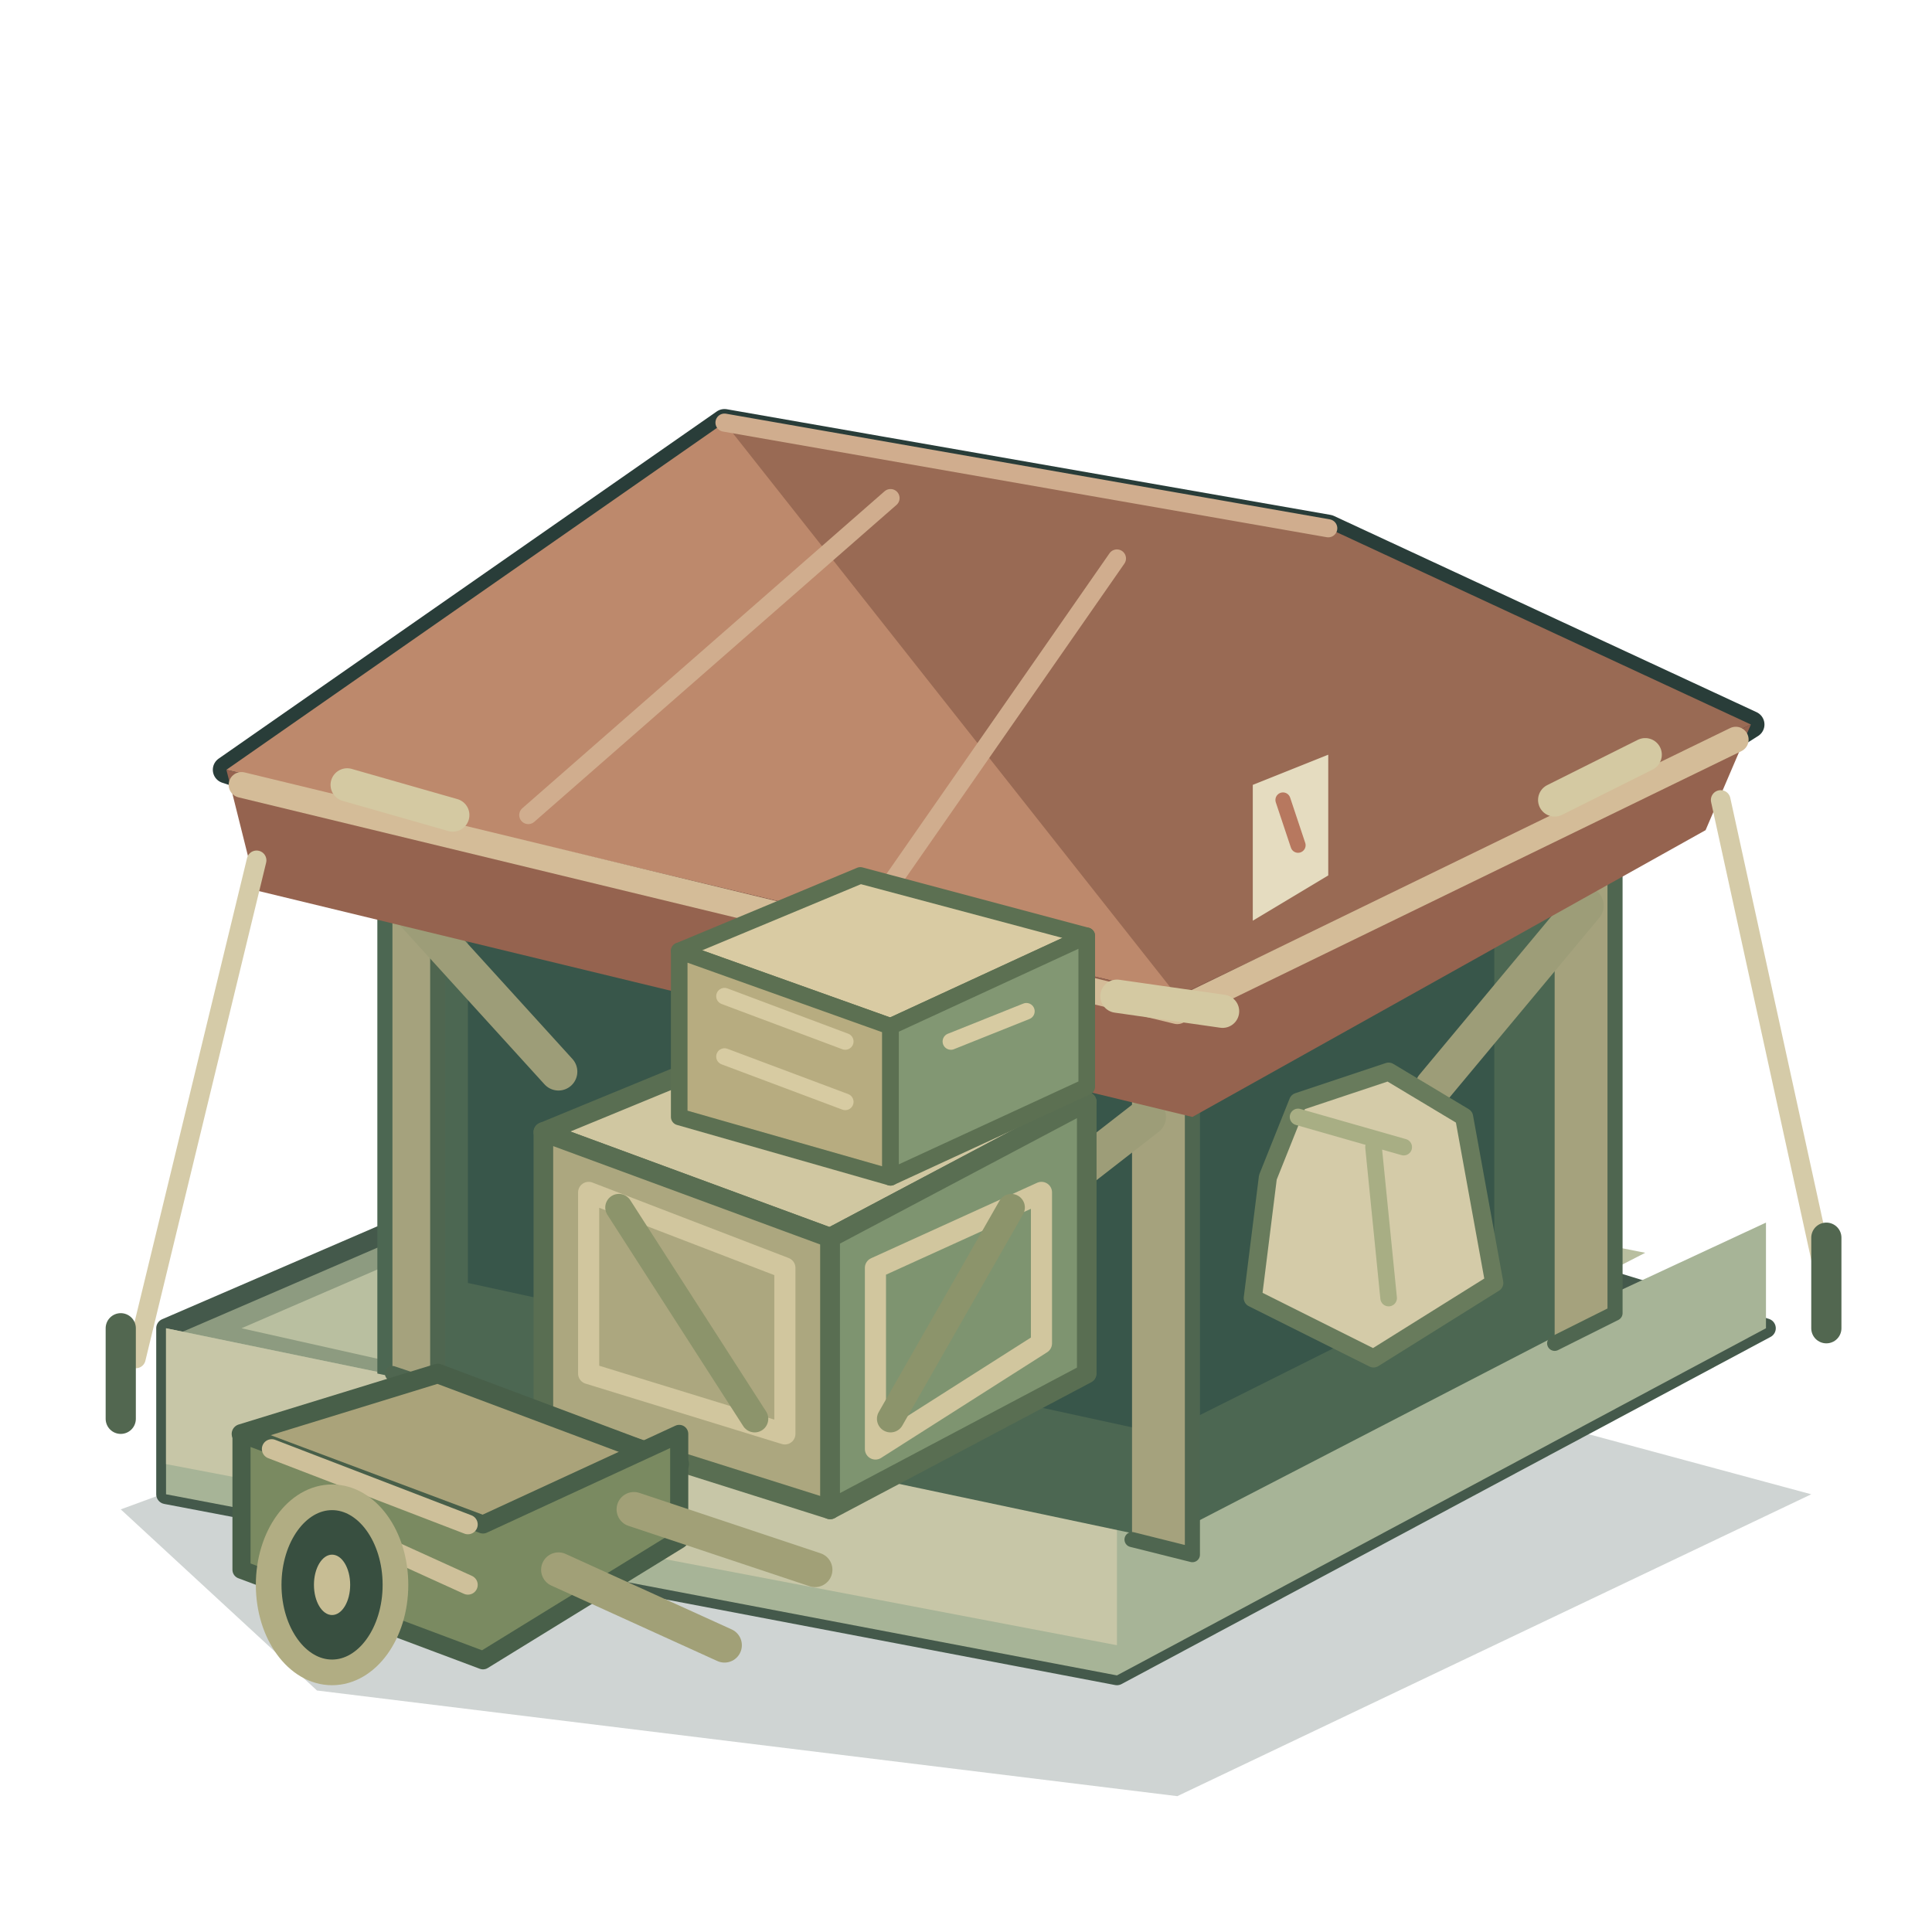
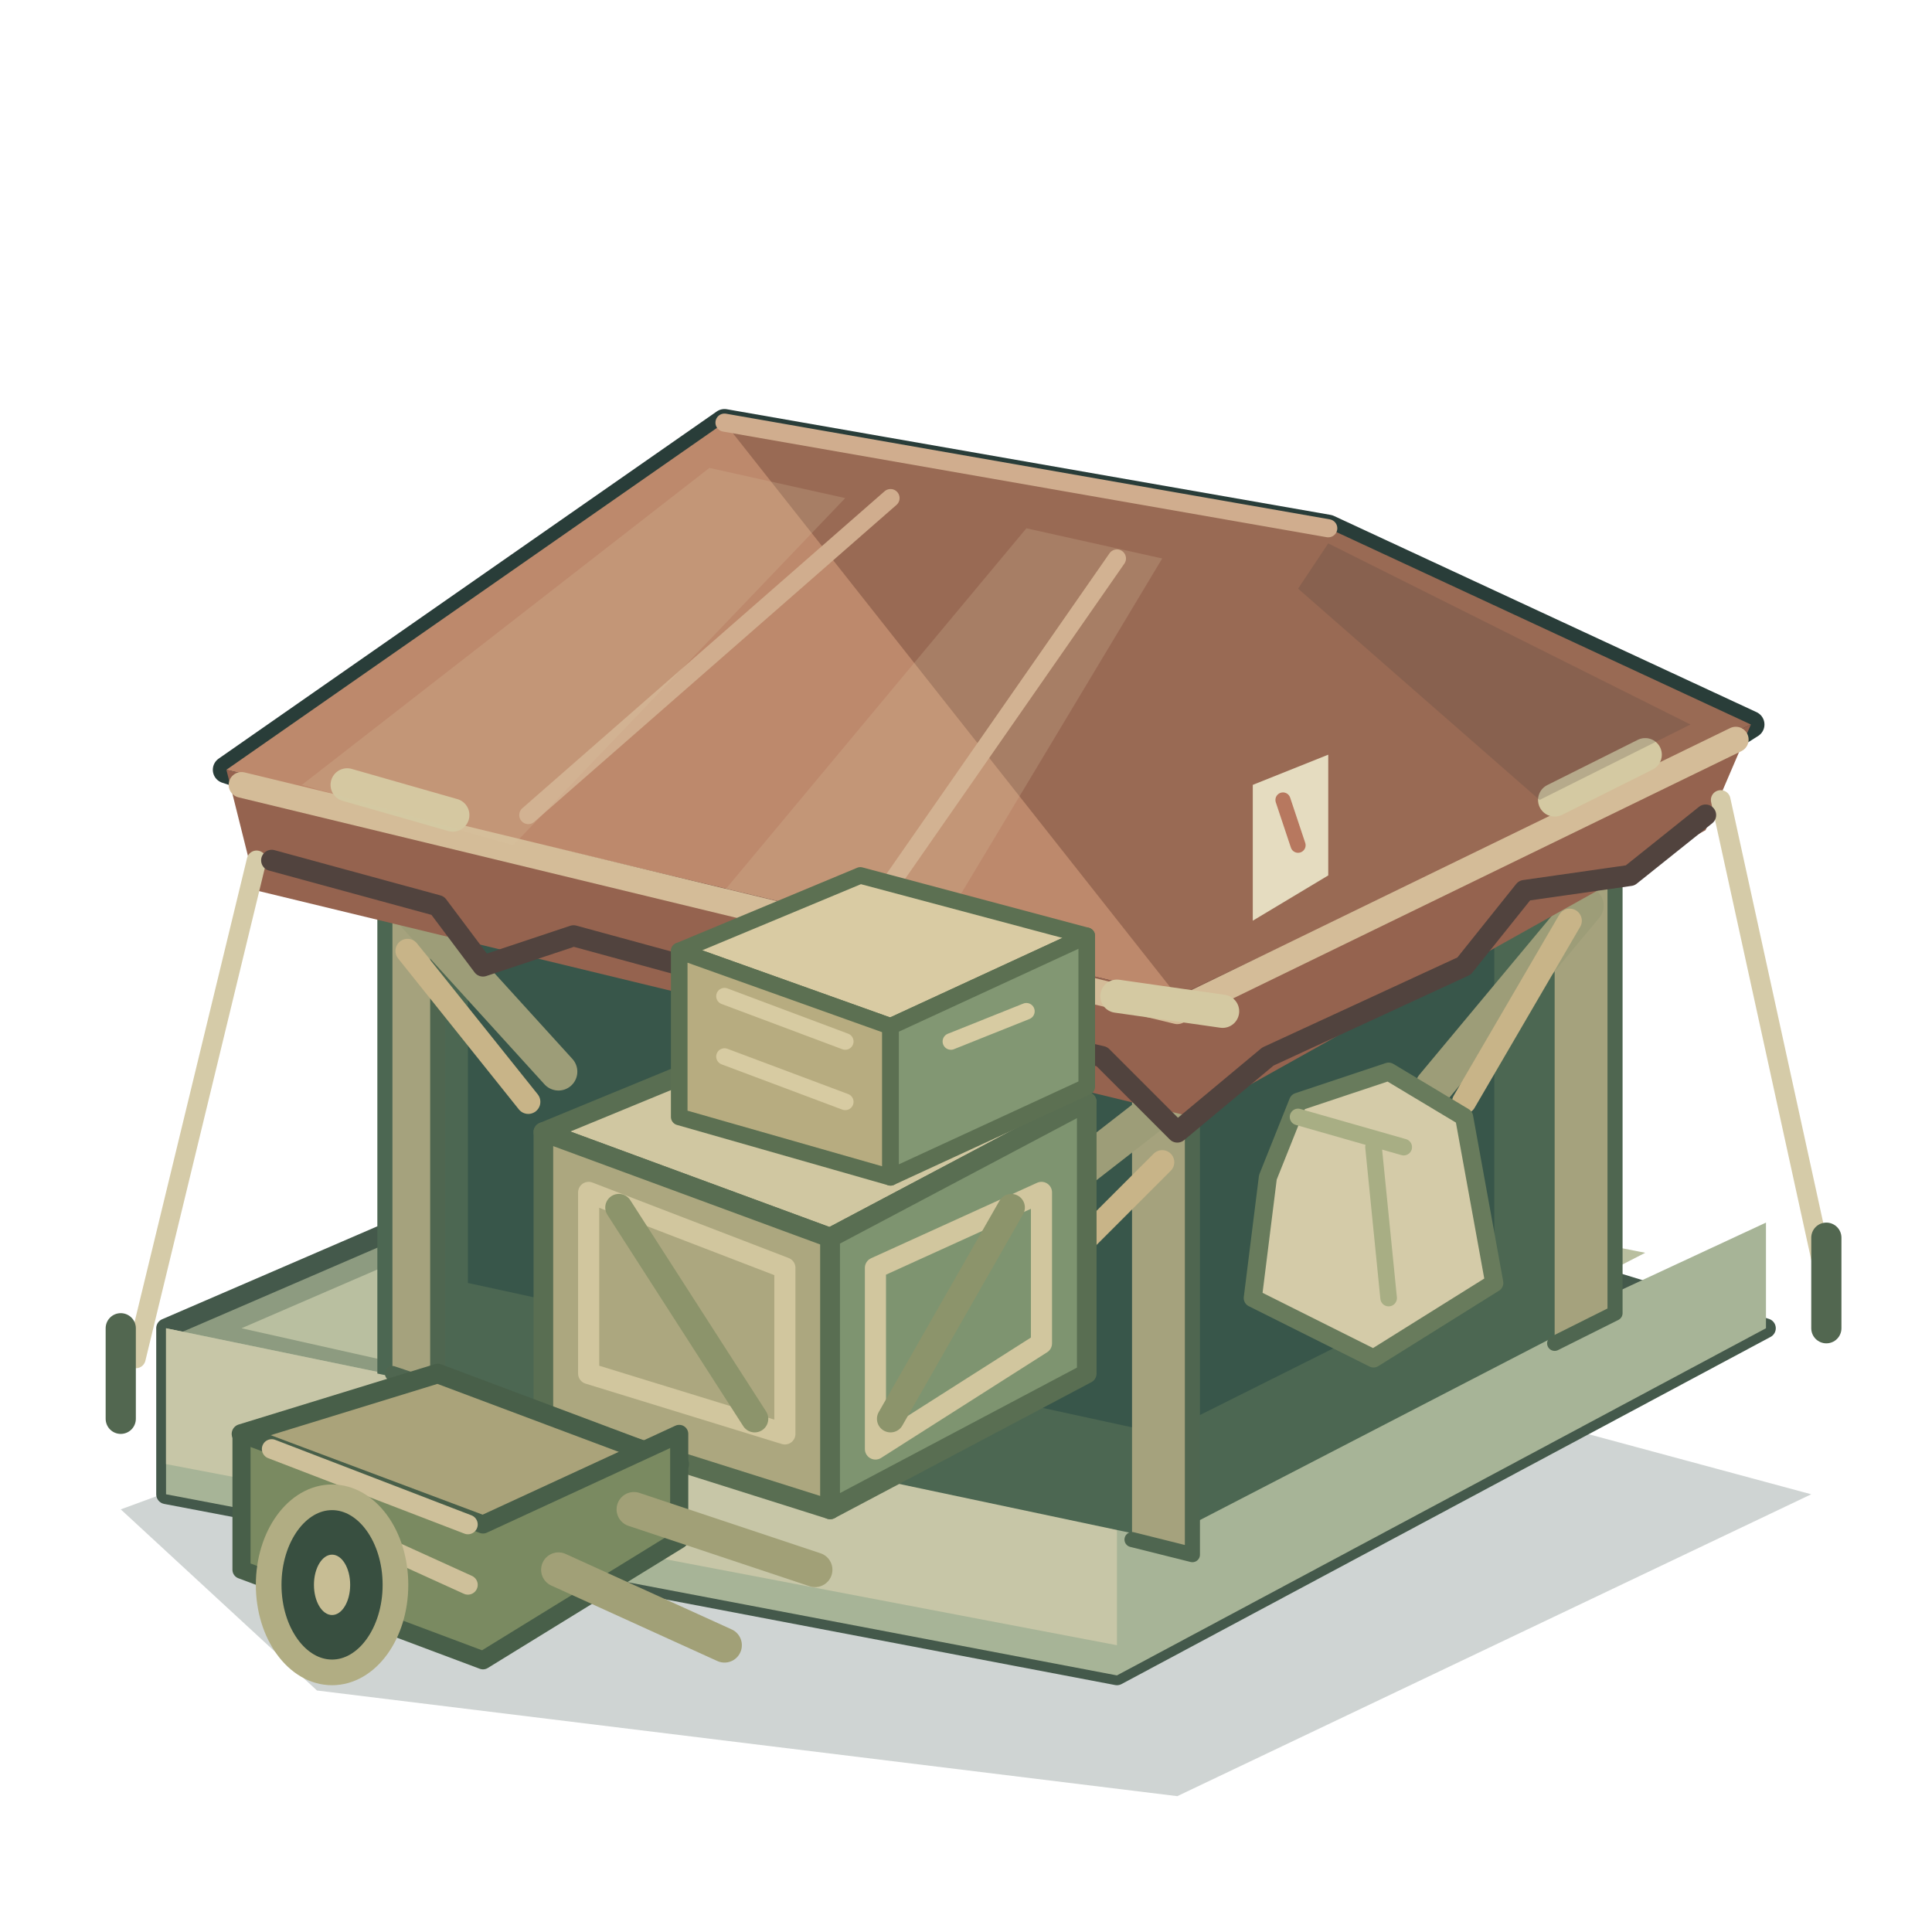
<svg xmlns="http://www.w3.org/2000/svg" width="128" height="128" viewBox="0 0 128 128">
  <g stroke-linejoin="round" stroke-linecap="round">
    <path d="M8 100 57 82 120 99 78 119 21 112Z" fill="#263c36" opacity=".22" />
    <path d="M11 88 55 69 117 88 74 111 11 99Z" fill="#8d9b80" stroke="#44594b" stroke-width="1.3" />
    <path d="M11 88 74 101 117 81 117 88 74 111 11 99Z" fill="#a7b497" />
    <path d="M11 88 74 101 74 109 11 97Z" fill="#c7c6a7" />
    <path d="M16 88 53 72 109 83 74 101Z" fill="#b9bfa0" />
    <path d="M25 52 77 65 106 49 106 87 77 102 25 91Z" fill="#4c6752" />
    <path d="M31 59 78 71 99 59 99 84 77 95 31 85Z" fill="#38564a" />
    <path d="M26 51 29 52 29 92 26 91 M75 65 79 65 79 103 75 102 M103 49 107 48 107 87 103 89" fill="#a5a27d" stroke="#4f6650" stroke-width="1" />
    <path d="M27 60 37 71 M76 74 67 81 M105 60 95 72" stroke="#9d9d78" stroke-width="2.5" />
    <path d="M15 51 48 28 88 35 116 48 78 72Z" fill="#51433e" stroke="#293d39" stroke-width="1.8" />
    <path d="M15 51 48 28 88 35 78 66Z" fill="#bd896c" />
    <path d="M48 28 88 35 116 48 78 66Z" fill="#996a54" />
    <path d="M15 51 78 66 116 48 113 55 79 74 17 59Z" fill="#95634f" />
    <path d="M16 52 78 67 115 49" fill="none" stroke="#d4bc98" stroke-width="1.7" />
    <path d="M48 28 88 35 M35 54 59 33 M58 60 74 37" fill="none" stroke="#d0ad8e" stroke-width="1.2" />
    <path d="M17 57 9 90 M114 53 121 85" fill="none" stroke="#d5cba8" stroke-width="1.3" />
    <path d="M8 88 8 94 M121 82 121 88" stroke="#526750" stroke-width="2" />
    <path d="M23 52 30 54 M74 66 81 67 M103 53 109 50" stroke="#d4c9a2" stroke-width="2.2" />
+     <path d="M20 52 47 31 56 33 34 56Z M48 59 68 35 77 37 62 62Z" fill="#dac2a0" opacity=".22" />
+     <path d="M88 36 112 48 102 53 86 39Z" fill="#51433e" opacity=".23" />
+     <path d="M18 57 29 60 32 64 38 62 49 65 53 69 60 67 73 70 78 75 84 70 97 64 101 59 108 58 113 54" fill="none" stroke="#51433e" stroke-width="1.4" />
+     <path d="M27 63 35 73 M77 77 69 85 M104 61 97 73" stroke="#c8b488" stroke-width="1.6" />
    <path d="M36 75 53 68 72 73 55 82Z" fill="#d0c7a1" stroke="#596e52" stroke-width="1.3" />
    <path d="M36 75 55 82 55 100 36 94Z" fill="#aca77f" stroke="#596e52" stroke-width="1.3" />
    <path d="M55 82 72 73 72 91 55 100Z" fill="#7e9470" stroke="#596e52" stroke-width="1.3" />
    <path d="M39 79 52 84 52 95 39 91Z M58 84 69 79 69 89 58 96Z" fill="none" stroke="#d1c69e" stroke-width="1.4" />
    <path d="M41 80 50 94 M59 94 67 80" stroke="#8c946b" stroke-width="1.8" />
    <path d="M45 63 57 58 72 62 59 68Z" fill="#d9cba3" stroke="#5c7052" stroke-width="1.1" />
    <path d="M45 63 59 68 59 78 45 74Z" fill="#b7ac80" stroke="#5c7052" stroke-width="1.1" />
    <path d="M59 68 72 62 72 72 59 78Z" fill="#829773" stroke="#5c7052" stroke-width="1.1" />
    <path d="M48 66 56 69 M48 70 56 73 M63 69 68 67" stroke="#d7cba2" stroke-width="1.1" />
    <path d="M84 78 86 73 92 71 97 74 99 85 91 90 83 86Z" fill="#d4cba8" stroke="#687b5c" stroke-width="1.2" />
    <path d="M86 74 93 76 M91 76 92 86" stroke="#a8ae84" stroke-width="1.1" />
    <path d="M16 95 29 91 45 97 32 105Z" fill="#aaa37a" stroke="#485f49" stroke-width="1.3" />
    <path d="M16 95 32 101 45 95 45 102 32 110 16 104Z" fill="#7a8a61" stroke="#485f49" stroke-width="1.2" />
    <path d="M18 96 31 101 M20 100 31 105" stroke="#cec09a" stroke-width="1.3" />
    <path d="M42 100 54 104 M37 104 48 109" stroke="#a1a077" stroke-width="2.3" />
    <ellipse cx="22" cy="105" rx="4.2" ry="5.8" fill="#384f40" stroke="#b1ad83" stroke-width="1.7" />
    <ellipse cx="22" cy="105" rx="1.2" ry="2" fill="#c7bd94" />
    <path d="M83 52 88 50 88 58 83 61Z" fill="#e5dcc0" />
    <path d="M85 53 86 56" stroke="#b7785f" stroke-width="1" />
  </g>
</svg>
